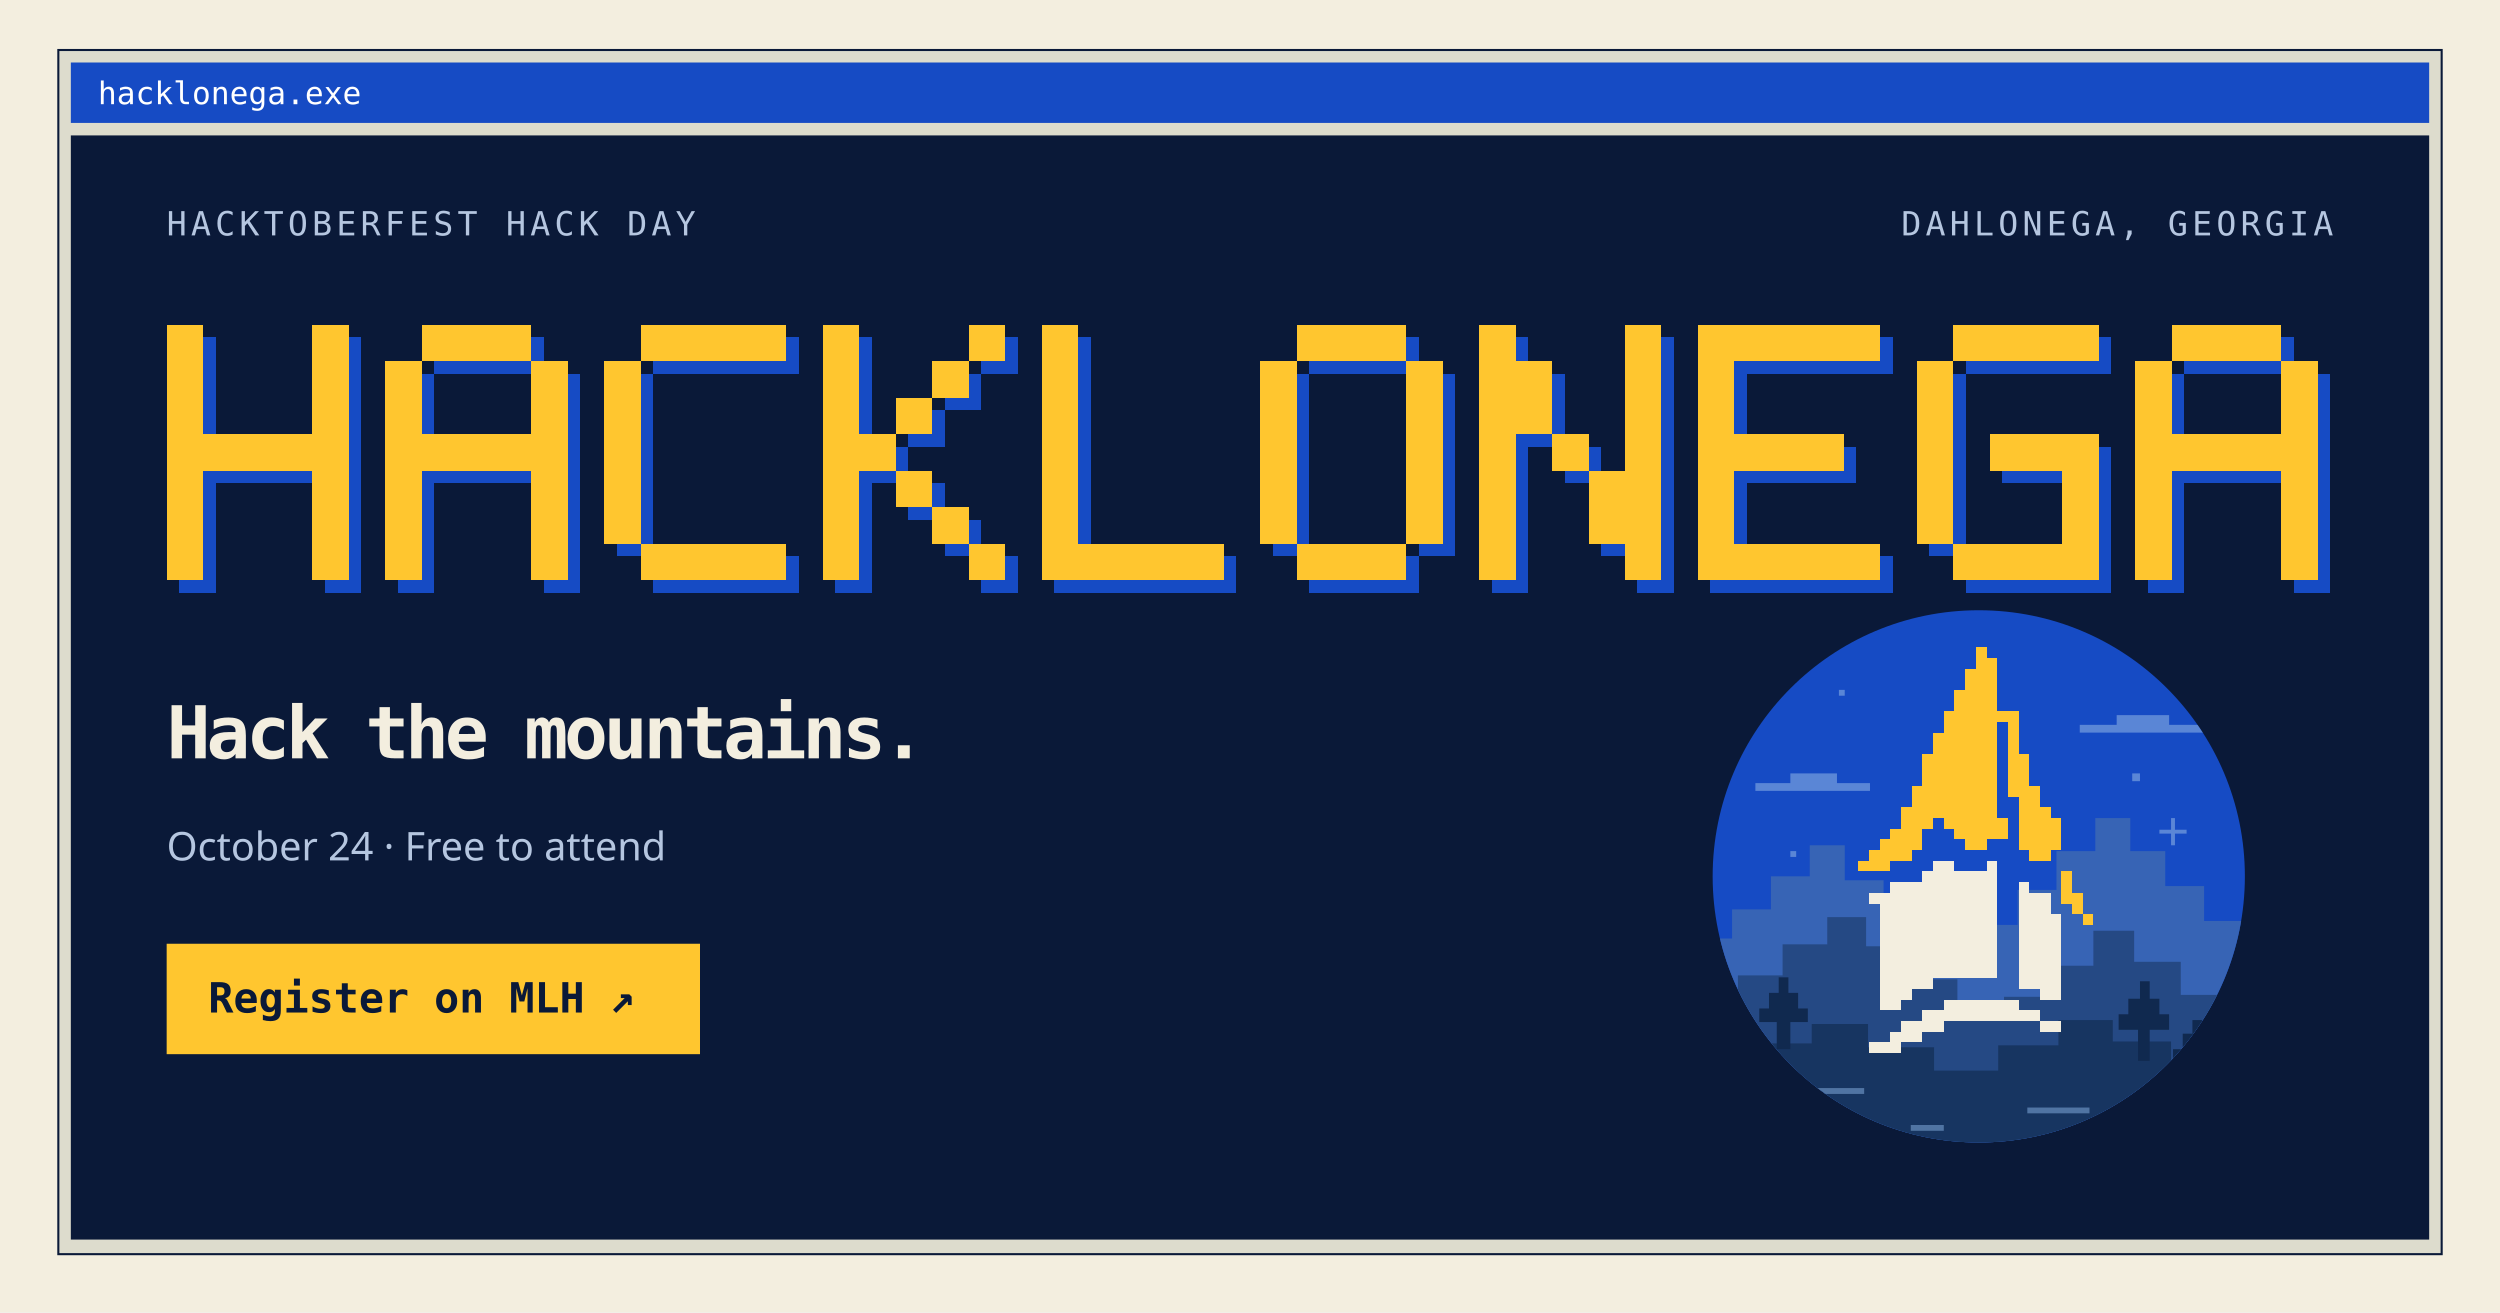
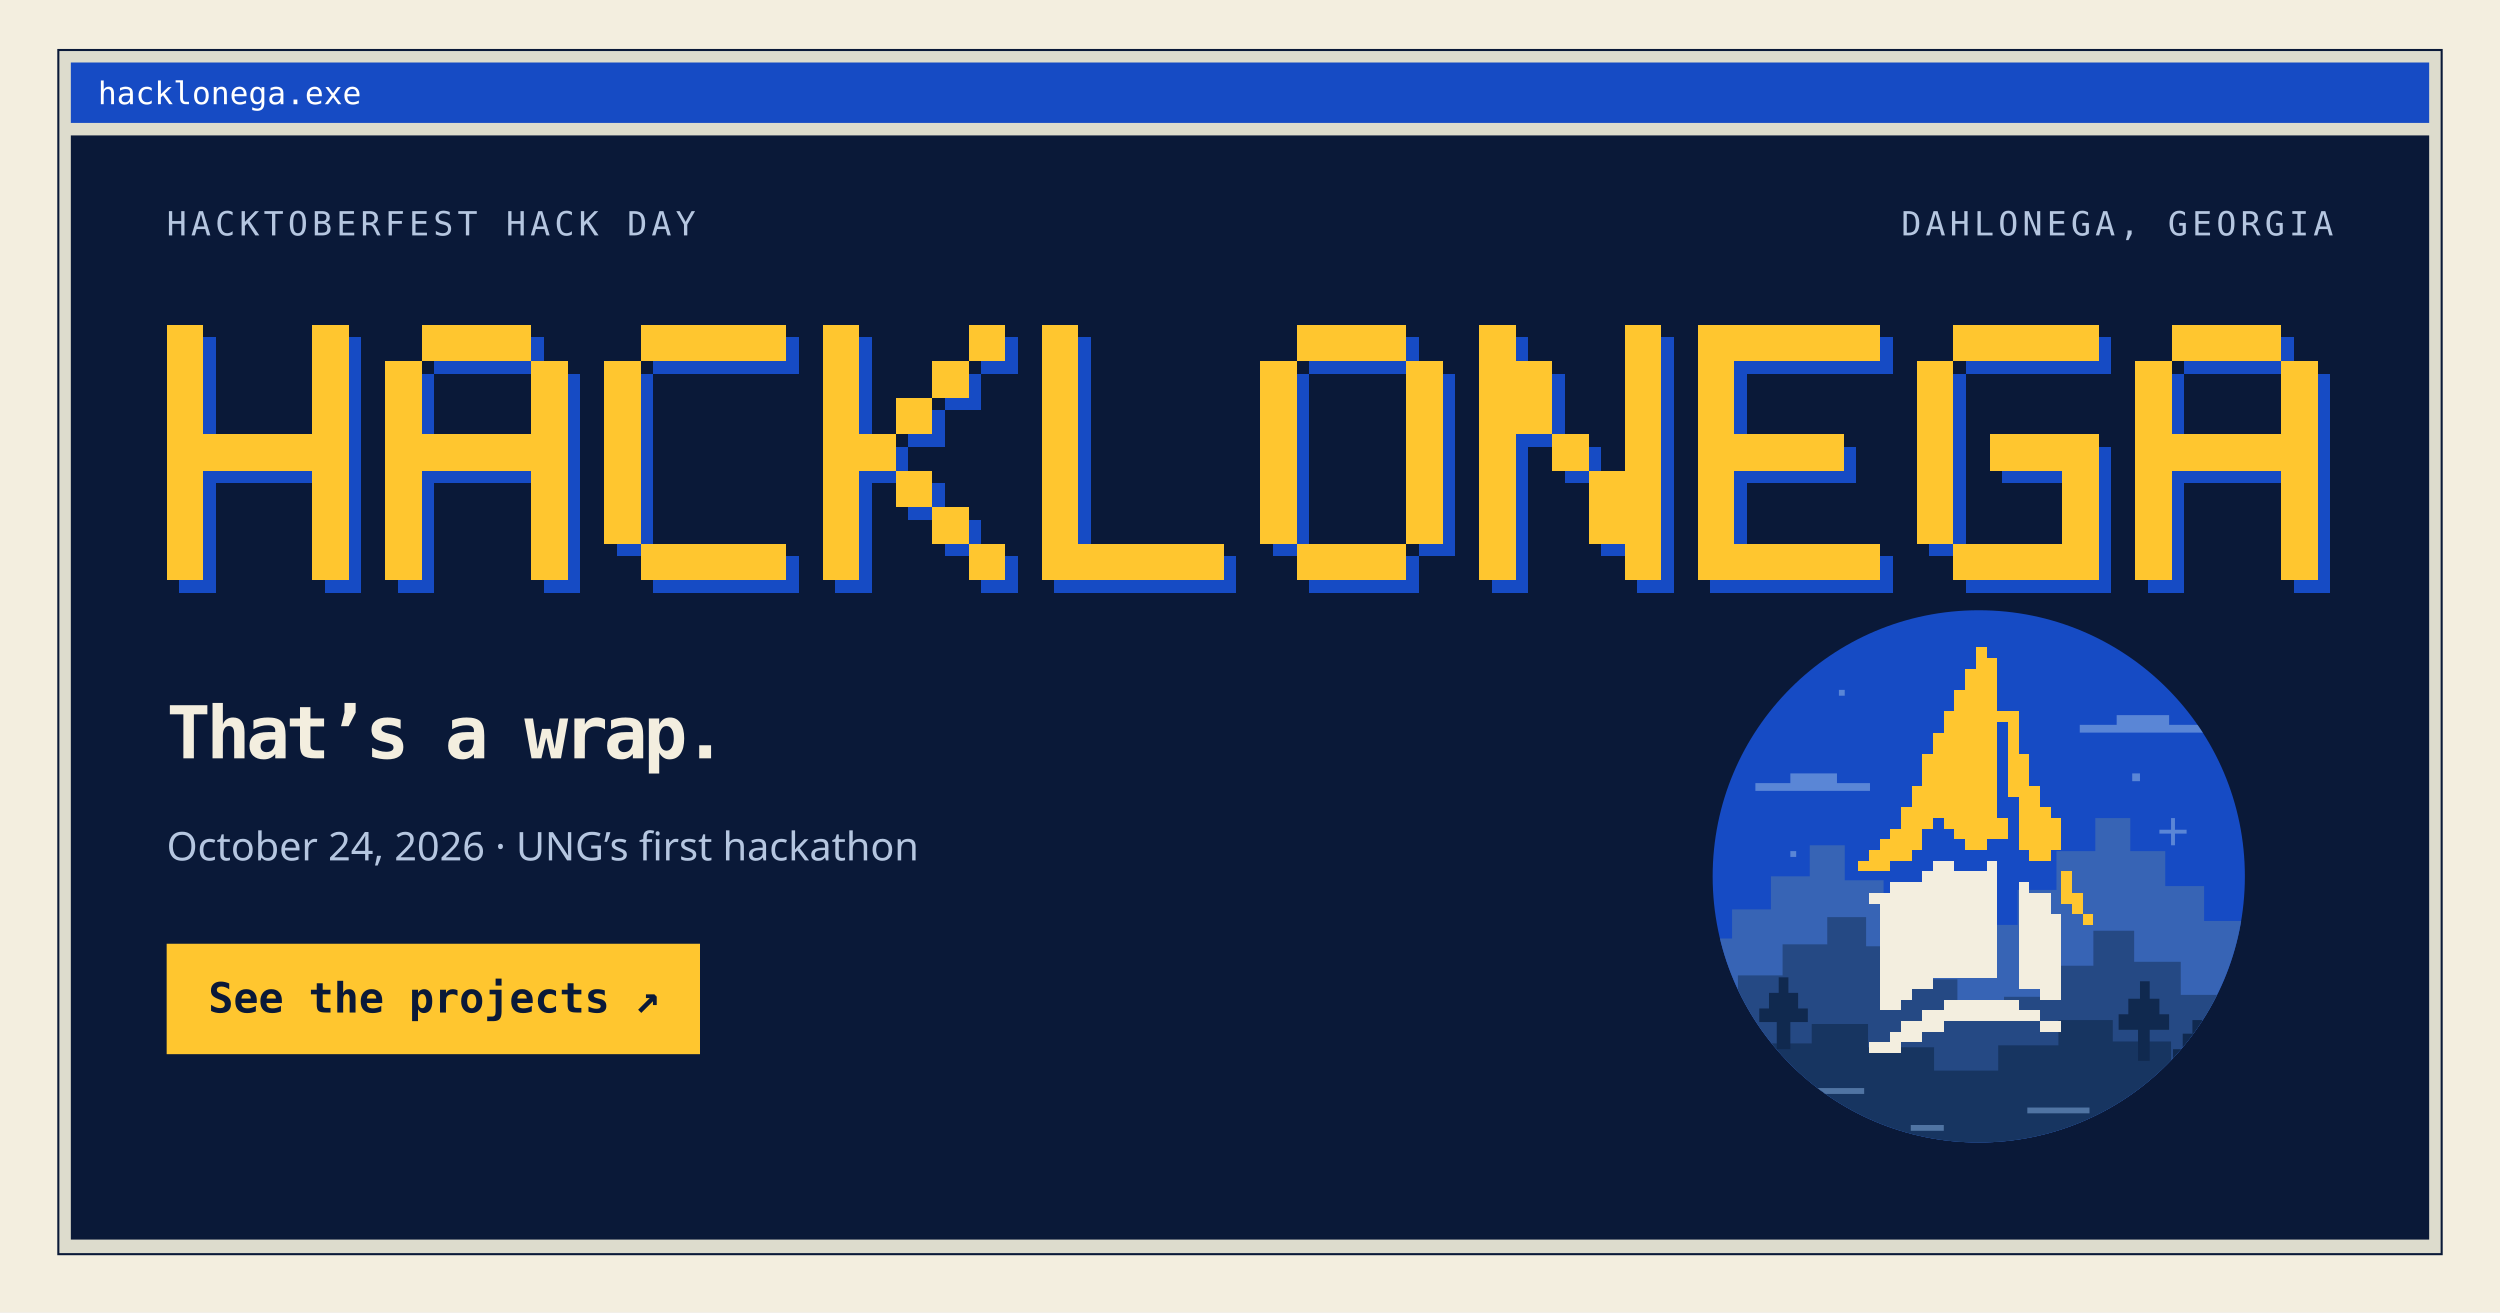
<svg xmlns="http://www.w3.org/2000/svg" viewBox="0 0 1200 630" role="img" aria-labelledby="title desc">
  <rect width="1200" height="630" fill="#f3eedf" />
  <rect x="28" y="24" width="1144" height="578" fill="#dddccd" stroke="#0a1938" />
  <rect x="34" y="30" width="1132" height="29" fill="#164bc4" />
  <text x="47" y="50" fill="#fff" font-family="monospace" font-size="15">hacklonega.exe</text>
  <rect x="34" y="65" width="1132" height="530" fill="#0a1938" />
  <g fill="#b5c6e0" font-family="monospace" font-size="16" letter-spacing="2">
    <text x="80" y="113">HACKTOBERFEST HACK DAY</text>
    <text x="1120" y="113" text-anchor="end">DAHLONEGA, GEORGIA</text>
  </g>
  <g transform="translate(86 162) scale(17.5)" fill="#164bc4" shape-rendering="crispEdges">
    <rect x="0" y="0" width="1" height="1" />
    <rect x="4" y="0" width="1" height="1" />
    <rect x="0" y="1" width="1" height="1" />
    <rect x="4" y="1" width="1" height="1" />
    <rect x="0" y="2" width="1" height="1" />
    <rect x="4" y="2" width="1" height="1" />
    <rect x="0" y="3" width="1" height="1" />
    <rect x="1" y="3" width="1" height="1" />
    <rect x="2" y="3" width="1" height="1" />
    <rect x="3" y="3" width="1" height="1" />
    <rect x="4" y="3" width="1" height="1" />
    <rect x="0" y="4" width="1" height="1" />
    <rect x="4" y="4" width="1" height="1" />
    <rect x="0" y="5" width="1" height="1" />
    <rect x="4" y="5" width="1" height="1" />
    <rect x="0" y="6" width="1" height="1" />
    <rect x="4" y="6" width="1" height="1" />
    <rect x="7" y="0" width="1" height="1" />
    <rect x="8" y="0" width="1" height="1" />
    <rect x="9" y="0" width="1" height="1" />
    <rect x="6" y="1" width="1" height="1" />
    <rect x="10" y="1" width="1" height="1" />
    <rect x="6" y="2" width="1" height="1" />
    <rect x="10" y="2" width="1" height="1" />
    <rect x="6" y="3" width="1" height="1" />
    <rect x="7" y="3" width="1" height="1" />
    <rect x="8" y="3" width="1" height="1" />
    <rect x="9" y="3" width="1" height="1" />
    <rect x="10" y="3" width="1" height="1" />
    <rect x="6" y="4" width="1" height="1" />
    <rect x="10" y="4" width="1" height="1" />
    <rect x="6" y="5" width="1" height="1" />
    <rect x="10" y="5" width="1" height="1" />
    <rect x="6" y="6" width="1" height="1" />
    <rect x="10" y="6" width="1" height="1" />
    <rect x="13" y="0" width="1" height="1" />
    <rect x="14" y="0" width="1" height="1" />
    <rect x="15" y="0" width="1" height="1" />
    <rect x="16" y="0" width="1" height="1" />
    <rect x="12" y="1" width="1" height="1" />
    <rect x="12" y="2" width="1" height="1" />
    <rect x="12" y="3" width="1" height="1" />
    <rect x="12" y="4" width="1" height="1" />
    <rect x="12" y="5" width="1" height="1" />
    <rect x="13" y="6" width="1" height="1" />
    <rect x="14" y="6" width="1" height="1" />
    <rect x="15" y="6" width="1" height="1" />
    <rect x="16" y="6" width="1" height="1" />
    <rect x="18" y="0" width="1" height="1" />
    <rect x="22" y="0" width="1" height="1" />
    <rect x="18" y="1" width="1" height="1" />
    <rect x="21" y="1" width="1" height="1" />
    <rect x="18" y="2" width="1" height="1" />
    <rect x="20" y="2" width="1" height="1" />
    <rect x="18" y="3" width="1" height="1" />
    <rect x="19" y="3" width="1" height="1" />
    <rect x="18" y="4" width="1" height="1" />
    <rect x="20" y="4" width="1" height="1" />
    <rect x="18" y="5" width="1" height="1" />
    <rect x="21" y="5" width="1" height="1" />
    <rect x="18" y="6" width="1" height="1" />
    <rect x="22" y="6" width="1" height="1" />
    <rect x="24" y="0" width="1" height="1" />
    <rect x="24" y="1" width="1" height="1" />
    <rect x="24" y="2" width="1" height="1" />
    <rect x="24" y="3" width="1" height="1" />
    <rect x="24" y="4" width="1" height="1" />
    <rect x="24" y="5" width="1" height="1" />
    <rect x="24" y="6" width="1" height="1" />
    <rect x="25" y="6" width="1" height="1" />
    <rect x="26" y="6" width="1" height="1" />
    <rect x="27" y="6" width="1" height="1" />
    <rect x="28" y="6" width="1" height="1" />
    <rect x="31" y="0" width="1" height="1" />
    <rect x="32" y="0" width="1" height="1" />
    <rect x="33" y="0" width="1" height="1" />
    <rect x="30" y="1" width="1" height="1" />
    <rect x="34" y="1" width="1" height="1" />
    <rect x="30" y="2" width="1" height="1" />
    <rect x="34" y="2" width="1" height="1" />
    <rect x="30" y="3" width="1" height="1" />
    <rect x="34" y="3" width="1" height="1" />
    <rect x="30" y="4" width="1" height="1" />
    <rect x="34" y="4" width="1" height="1" />
    <rect x="30" y="5" width="1" height="1" />
    <rect x="34" y="5" width="1" height="1" />
    <rect x="31" y="6" width="1" height="1" />
    <rect x="32" y="6" width="1" height="1" />
    <rect x="33" y="6" width="1" height="1" />
    <rect x="36" y="0" width="1" height="1" />
    <rect x="40" y="0" width="1" height="1" />
    <rect x="36" y="1" width="1" height="1" />
    <rect x="37" y="1" width="1" height="1" />
    <rect x="40" y="1" width="1" height="1" />
    <rect x="36" y="2" width="1" height="1" />
    <rect x="37" y="2" width="1" height="1" />
    <rect x="40" y="2" width="1" height="1" />
    <rect x="36" y="3" width="1" height="1" />
    <rect x="38" y="3" width="1" height="1" />
    <rect x="40" y="3" width="1" height="1" />
    <rect x="36" y="4" width="1" height="1" />
    <rect x="39" y="4" width="1" height="1" />
    <rect x="40" y="4" width="1" height="1" />
    <rect x="36" y="5" width="1" height="1" />
    <rect x="39" y="5" width="1" height="1" />
    <rect x="40" y="5" width="1" height="1" />
    <rect x="36" y="6" width="1" height="1" />
    <rect x="40" y="6" width="1" height="1" />
    <rect x="42" y="0" width="1" height="1" />
    <rect x="43" y="0" width="1" height="1" />
    <rect x="44" y="0" width="1" height="1" />
    <rect x="45" y="0" width="1" height="1" />
    <rect x="46" y="0" width="1" height="1" />
    <rect x="42" y="1" width="1" height="1" />
    <rect x="42" y="2" width="1" height="1" />
    <rect x="42" y="3" width="1" height="1" />
    <rect x="43" y="3" width="1" height="1" />
    <rect x="44" y="3" width="1" height="1" />
    <rect x="45" y="3" width="1" height="1" />
    <rect x="42" y="4" width="1" height="1" />
    <rect x="42" y="5" width="1" height="1" />
    <rect x="42" y="6" width="1" height="1" />
    <rect x="43" y="6" width="1" height="1" />
    <rect x="44" y="6" width="1" height="1" />
    <rect x="45" y="6" width="1" height="1" />
    <rect x="46" y="6" width="1" height="1" />
    <rect x="49" y="0" width="1" height="1" />
    <rect x="50" y="0" width="1" height="1" />
    <rect x="51" y="0" width="1" height="1" />
    <rect x="52" y="0" width="1" height="1" />
    <rect x="48" y="1" width="1" height="1" />
    <rect x="48" y="2" width="1" height="1" />
    <rect x="48" y="3" width="1" height="1" />
    <rect x="50" y="3" width="1" height="1" />
    <rect x="51" y="3" width="1" height="1" />
    <rect x="52" y="3" width="1" height="1" />
    <rect x="48" y="4" width="1" height="1" />
    <rect x="52" y="4" width="1" height="1" />
    <rect x="48" y="5" width="1" height="1" />
    <rect x="52" y="5" width="1" height="1" />
    <rect x="49" y="6" width="1" height="1" />
    <rect x="50" y="6" width="1" height="1" />
    <rect x="51" y="6" width="1" height="1" />
    <rect x="52" y="6" width="1" height="1" />
    <rect x="55" y="0" width="1" height="1" />
    <rect x="56" y="0" width="1" height="1" />
    <rect x="57" y="0" width="1" height="1" />
    <rect x="54" y="1" width="1" height="1" />
    <rect x="58" y="1" width="1" height="1" />
    <rect x="54" y="2" width="1" height="1" />
    <rect x="58" y="2" width="1" height="1" />
    <rect x="54" y="3" width="1" height="1" />
    <rect x="55" y="3" width="1" height="1" />
    <rect x="56" y="3" width="1" height="1" />
    <rect x="57" y="3" width="1" height="1" />
    <rect x="58" y="3" width="1" height="1" />
    <rect x="54" y="4" width="1" height="1" />
    <rect x="58" y="4" width="1" height="1" />
    <rect x="54" y="5" width="1" height="1" />
    <rect x="58" y="5" width="1" height="1" />
    <rect x="54" y="6" width="1" height="1" />
    <rect x="58" y="6" width="1" height="1" />
  </g>
  <g transform="translate(80 156) scale(17.5)" fill="#ffc62f" shape-rendering="crispEdges">
    <rect x="0" y="0" width="1" height="1" />
    <rect x="4" y="0" width="1" height="1" />
    <rect x="0" y="1" width="1" height="1" />
    <rect x="4" y="1" width="1" height="1" />
    <rect x="0" y="2" width="1" height="1" />
    <rect x="4" y="2" width="1" height="1" />
    <rect x="0" y="3" width="1" height="1" />
    <rect x="1" y="3" width="1" height="1" />
    <rect x="2" y="3" width="1" height="1" />
    <rect x="3" y="3" width="1" height="1" />
    <rect x="4" y="3" width="1" height="1" />
    <rect x="0" y="4" width="1" height="1" />
    <rect x="4" y="4" width="1" height="1" />
    <rect x="0" y="5" width="1" height="1" />
    <rect x="4" y="5" width="1" height="1" />
    <rect x="0" y="6" width="1" height="1" />
    <rect x="4" y="6" width="1" height="1" />
    <rect x="7" y="0" width="1" height="1" />
    <rect x="8" y="0" width="1" height="1" />
    <rect x="9" y="0" width="1" height="1" />
    <rect x="6" y="1" width="1" height="1" />
    <rect x="10" y="1" width="1" height="1" />
    <rect x="6" y="2" width="1" height="1" />
    <rect x="10" y="2" width="1" height="1" />
    <rect x="6" y="3" width="1" height="1" />
    <rect x="7" y="3" width="1" height="1" />
    <rect x="8" y="3" width="1" height="1" />
    <rect x="9" y="3" width="1" height="1" />
    <rect x="10" y="3" width="1" height="1" />
    <rect x="6" y="4" width="1" height="1" />
    <rect x="10" y="4" width="1" height="1" />
    <rect x="6" y="5" width="1" height="1" />
    <rect x="10" y="5" width="1" height="1" />
    <rect x="6" y="6" width="1" height="1" />
    <rect x="10" y="6" width="1" height="1" />
    <rect x="13" y="0" width="1" height="1" />
    <rect x="14" y="0" width="1" height="1" />
    <rect x="15" y="0" width="1" height="1" />
    <rect x="16" y="0" width="1" height="1" />
    <rect x="12" y="1" width="1" height="1" />
    <rect x="12" y="2" width="1" height="1" />
    <rect x="12" y="3" width="1" height="1" />
    <rect x="12" y="4" width="1" height="1" />
    <rect x="12" y="5" width="1" height="1" />
    <rect x="13" y="6" width="1" height="1" />
    <rect x="14" y="6" width="1" height="1" />
    <rect x="15" y="6" width="1" height="1" />
    <rect x="16" y="6" width="1" height="1" />
    <rect x="18" y="0" width="1" height="1" />
    <rect x="22" y="0" width="1" height="1" />
    <rect x="18" y="1" width="1" height="1" />
    <rect x="21" y="1" width="1" height="1" />
    <rect x="18" y="2" width="1" height="1" />
    <rect x="20" y="2" width="1" height="1" />
    <rect x="18" y="3" width="1" height="1" />
    <rect x="19" y="3" width="1" height="1" />
    <rect x="18" y="4" width="1" height="1" />
    <rect x="20" y="4" width="1" height="1" />
    <rect x="18" y="5" width="1" height="1" />
    <rect x="21" y="5" width="1" height="1" />
    <rect x="18" y="6" width="1" height="1" />
    <rect x="22" y="6" width="1" height="1" />
    <rect x="24" y="0" width="1" height="1" />
    <rect x="24" y="1" width="1" height="1" />
    <rect x="24" y="2" width="1" height="1" />
    <rect x="24" y="3" width="1" height="1" />
    <rect x="24" y="4" width="1" height="1" />
    <rect x="24" y="5" width="1" height="1" />
    <rect x="24" y="6" width="1" height="1" />
    <rect x="25" y="6" width="1" height="1" />
    <rect x="26" y="6" width="1" height="1" />
    <rect x="27" y="6" width="1" height="1" />
    <rect x="28" y="6" width="1" height="1" />
    <rect x="31" y="0" width="1" height="1" />
    <rect x="32" y="0" width="1" height="1" />
    <rect x="33" y="0" width="1" height="1" />
    <rect x="30" y="1" width="1" height="1" />
    <rect x="34" y="1" width="1" height="1" />
    <rect x="30" y="2" width="1" height="1" />
    <rect x="34" y="2" width="1" height="1" />
    <rect x="30" y="3" width="1" height="1" />
    <rect x="34" y="3" width="1" height="1" />
    <rect x="30" y="4" width="1" height="1" />
    <rect x="34" y="4" width="1" height="1" />
    <rect x="30" y="5" width="1" height="1" />
    <rect x="34" y="5" width="1" height="1" />
    <rect x="31" y="6" width="1" height="1" />
    <rect x="32" y="6" width="1" height="1" />
    <rect x="33" y="6" width="1" height="1" />
    <rect x="36" y="0" width="1" height="1" />
    <rect x="40" y="0" width="1" height="1" />
    <rect x="36" y="1" width="1" height="1" />
    <rect x="37" y="1" width="1" height="1" />
    <rect x="40" y="1" width="1" height="1" />
    <rect x="36" y="2" width="1" height="1" />
    <rect x="37" y="2" width="1" height="1" />
    <rect x="40" y="2" width="1" height="1" />
    <rect x="36" y="3" width="1" height="1" />
    <rect x="38" y="3" width="1" height="1" />
    <rect x="40" y="3" width="1" height="1" />
    <rect x="36" y="4" width="1" height="1" />
    <rect x="39" y="4" width="1" height="1" />
    <rect x="40" y="4" width="1" height="1" />
    <rect x="36" y="5" width="1" height="1" />
    <rect x="39" y="5" width="1" height="1" />
    <rect x="40" y="5" width="1" height="1" />
    <rect x="36" y="6" width="1" height="1" />
    <rect x="40" y="6" width="1" height="1" />
    <rect x="42" y="0" width="1" height="1" />
    <rect x="43" y="0" width="1" height="1" />
    <rect x="44" y="0" width="1" height="1" />
    <rect x="45" y="0" width="1" height="1" />
    <rect x="46" y="0" width="1" height="1" />
    <rect x="42" y="1" width="1" height="1" />
    <rect x="42" y="2" width="1" height="1" />
    <rect x="42" y="3" width="1" height="1" />
    <rect x="43" y="3" width="1" height="1" />
    <rect x="44" y="3" width="1" height="1" />
    <rect x="45" y="3" width="1" height="1" />
    <rect x="42" y="4" width="1" height="1" />
    <rect x="42" y="5" width="1" height="1" />
    <rect x="42" y="6" width="1" height="1" />
    <rect x="43" y="6" width="1" height="1" />
    <rect x="44" y="6" width="1" height="1" />
    <rect x="45" y="6" width="1" height="1" />
    <rect x="46" y="6" width="1" height="1" />
    <rect x="49" y="0" width="1" height="1" />
    <rect x="50" y="0" width="1" height="1" />
    <rect x="51" y="0" width="1" height="1" />
    <rect x="52" y="0" width="1" height="1" />
    <rect x="48" y="1" width="1" height="1" />
    <rect x="48" y="2" width="1" height="1" />
    <rect x="48" y="3" width="1" height="1" />
    <rect x="50" y="3" width="1" height="1" />
    <rect x="51" y="3" width="1" height="1" />
    <rect x="52" y="3" width="1" height="1" />
    <rect x="48" y="4" width="1" height="1" />
    <rect x="52" y="4" width="1" height="1" />
    <rect x="48" y="5" width="1" height="1" />
    <rect x="52" y="5" width="1" height="1" />
    <rect x="49" y="6" width="1" height="1" />
    <rect x="50" y="6" width="1" height="1" />
    <rect x="51" y="6" width="1" height="1" />
    <rect x="52" y="6" width="1" height="1" />
    <rect x="55" y="0" width="1" height="1" />
    <rect x="56" y="0" width="1" height="1" />
    <rect x="57" y="0" width="1" height="1" />
    <rect x="54" y="1" width="1" height="1" />
    <rect x="58" y="1" width="1" height="1" />
    <rect x="54" y="2" width="1" height="1" />
    <rect x="58" y="2" width="1" height="1" />
    <rect x="54" y="3" width="1" height="1" />
    <rect x="55" y="3" width="1" height="1" />
    <rect x="56" y="3" width="1" height="1" />
    <rect x="57" y="3" width="1" height="1" />
    <rect x="58" y="3" width="1" height="1" />
    <rect x="54" y="4" width="1" height="1" />
    <rect x="58" y="4" width="1" height="1" />
    <rect x="54" y="5" width="1" height="1" />
    <rect x="58" y="5" width="1" height="1" />
    <rect x="54" y="6" width="1" height="1" />
    <rect x="58" y="6" width="1" height="1" />
  </g>
  <g fill="#f3eedf" font-family="monospace" font-weight="bold" font-size="35" letter-spacing="-2">
-     <text x="80" y="364">Hack the mountains.</text>
+     <text x="80" y="364">That’s a wrap.</text>
  </g>
-   <text x="80" y="413" fill="#b5c6e0" font-family="sans-serif" font-size="19">October 24 · Free to attend</text>
+   <text x="80" y="413" fill="#b5c6e0" font-family="sans-serif" font-size="19">October 24, 2026 · UNG’s first hackathon</text>
  <rect x="80" y="453" width="256" height="53" fill="#ffc62f" />
-   <text x="100" y="486" fill="#0a1938" font-family="monospace" font-size="20" font-weight="bold">Register on MLH ↗</text>
+   <text x="100" y="486" fill="#0a1938" font-family="monospace" font-size="20" font-weight="bold">See the projects ↗</text>
  <svg x="637" y="278" width="510" height="317" viewBox="0 0 520 340">
    <defs>
      <clipPath id="dahlonega-circle">
        <circle cx="322" cy="153" r="137" />
      </clipPath>
    </defs>
    <g clip-path="url(#dahlonega-circle)">
      <circle cx="322" cy="153" r="137" fill="#164bc4" />
      <g fill="#92b6e6" opacity=".55">
        <path d="M207 105h18v-5h24v5h17v4h-59zm167-30h19v-5h27v5h22v4h-68z" />
        <path d="M250 57h3v3h-3zm151 43h4v4h-4zm-176 40h3v3h-3z" />
        <path d="M415 129h14v2h-14zm6-6h2v14h-2z" />
      </g>
      <path d="M175 210v-25h20v-15h20v-17h20v-16h18v18h20v18h20v17h25v-12h24v-18h20v-20h20v-17h18v17h18v18h20v18h25v20h22v115H175Z" fill="#3764b5" />
      <path d="M175 238v-20h23v-14h23v-16h23v-14h20v15h23v17h24v19h24v-10h22v-16h24v-18h21v16h24v17h23v18h29v69H175Z" fill="#254984" />
      <path d="M175 270v-19h30v-12h31v-10h29v12h34v12h33v-13h31v-13h28v11h30v13h29v10h23v40H175Z" fill="#173561" />
      <g fill="#10294f">
        <path d="M219 205h5v8h5v8h5v7h-9v14h-7v-14h-9v-7h5v-8h5zm-21 21h5v7h5v7h4v7h-8v13h-7v-13h-8v-7h4v-7h5z" />
        <path d="M405 207h5v9h5v8h5v8h-10v16h-6v-16h-10v-8h5v-8h6zm27 20h5v7h5v8h5v7h-10v16h-6v-16h-9v-7h5v-8h5z" />
      </g>
      <path d="M238 262h25v3h-25zm109 10h32v3h-32zm-60 9h17v3h-17z" fill="#5074a3" />
      <g transform="translate(216 35) scale(5.5)" shape-rendering="crispEdges">
        <rect x="19" y="0" width="1" height="1" fill="#ffc62f" />
        <rect x="19" y="1" width="1" height="1" fill="#ffc62f" />
        <rect x="20" y="1" width="1" height="1" fill="#ffc62f" />
        <rect x="18" y="2" width="1" height="1" fill="#ffc62f" />
        <rect x="19" y="2" width="1" height="1" fill="#ffc62f" />
        <rect x="20" y="2" width="1" height="1" fill="#ffc62f" />
        <rect x="18" y="3" width="1" height="1" fill="#ffc62f" />
        <rect x="19" y="3" width="1" height="1" fill="#ffc62f" />
        <rect x="20" y="3" width="1" height="1" fill="#ffc62f" />
        <rect x="17" y="4" width="1" height="1" fill="#ffc62f" />
        <rect x="18" y="4" width="1" height="1" fill="#ffc62f" />
        <rect x="19" y="4" width="1" height="1" fill="#ffc62f" />
        <rect x="20" y="4" width="1" height="1" fill="#ffc62f" />
        <rect x="17" y="5" width="1" height="1" fill="#ffc62f" />
        <rect x="18" y="5" width="1" height="1" fill="#ffc62f" />
        <rect x="19" y="5" width="1" height="1" fill="#ffc62f" />
        <rect x="20" y="5" width="1" height="1" fill="#ffc62f" />
        <rect x="16" y="6" width="1" height="1" fill="#ffc62f" />
        <rect x="17" y="6" width="1" height="1" fill="#ffc62f" />
        <rect x="18" y="6" width="1" height="1" fill="#ffc62f" />
        <rect x="19" y="6" width="1" height="1" fill="#ffc62f" />
        <rect x="20" y="6" width="1" height="1" fill="#ffc62f" />
        <rect x="21" y="6" width="1" height="1" fill="#ffc62f" />
        <rect x="22" y="6" width="1" height="1" fill="#ffc62f" />
        <rect x="16" y="7" width="1" height="1" fill="#ffc62f" />
        <rect x="17" y="7" width="1" height="1" fill="#ffc62f" />
        <rect x="18" y="7" width="1" height="1" fill="#ffc62f" />
        <rect x="19" y="7" width="1" height="1" fill="#ffc62f" />
        <rect x="20" y="7" width="1" height="1" fill="#ffc62f" />
        <rect x="22" y="7" width="1" height="1" fill="#ffc62f" />
        <rect x="15" y="8" width="1" height="1" fill="#ffc62f" />
        <rect x="16" y="8" width="1" height="1" fill="#ffc62f" />
        <rect x="17" y="8" width="1" height="1" fill="#ffc62f" />
        <rect x="18" y="8" width="1" height="1" fill="#ffc62f" />
        <rect x="19" y="8" width="1" height="1" fill="#ffc62f" />
        <rect x="20" y="8" width="1" height="1" fill="#ffc62f" />
        <rect x="22" y="8" width="1" height="1" fill="#ffc62f" />
        <rect x="15" y="9" width="1" height="1" fill="#ffc62f" />
        <rect x="16" y="9" width="1" height="1" fill="#ffc62f" />
        <rect x="17" y="9" width="1" height="1" fill="#ffc62f" />
        <rect x="18" y="9" width="1" height="1" fill="#ffc62f" />
        <rect x="19" y="9" width="1" height="1" fill="#ffc62f" />
        <rect x="20" y="9" width="1" height="1" fill="#ffc62f" />
        <rect x="22" y="9" width="1" height="1" fill="#ffc62f" />
        <rect x="14" y="10" width="1" height="1" fill="#ffc62f" />
        <rect x="15" y="10" width="1" height="1" fill="#ffc62f" />
        <rect x="16" y="10" width="1" height="1" fill="#ffc62f" />
        <rect x="17" y="10" width="1" height="1" fill="#ffc62f" />
        <rect x="18" y="10" width="1" height="1" fill="#ffc62f" />
        <rect x="19" y="10" width="1" height="1" fill="#ffc62f" />
        <rect x="20" y="10" width="1" height="1" fill="#ffc62f" />
        <rect x="22" y="10" width="1" height="1" fill="#ffc62f" />
        <rect x="23" y="10" width="1" height="1" fill="#ffc62f" />
        <rect x="14" y="11" width="1" height="1" fill="#ffc62f" />
        <rect x="15" y="11" width="1" height="1" fill="#ffc62f" />
        <rect x="16" y="11" width="1" height="1" fill="#ffc62f" />
        <rect x="17" y="11" width="1" height="1" fill="#ffc62f" />
        <rect x="18" y="11" width="1" height="1" fill="#ffc62f" />
        <rect x="19" y="11" width="1" height="1" fill="#ffc62f" />
        <rect x="20" y="11" width="1" height="1" fill="#ffc62f" />
        <rect x="22" y="11" width="1" height="1" fill="#ffc62f" />
        <rect x="23" y="11" width="1" height="1" fill="#ffc62f" />
        <rect x="14" y="12" width="1" height="1" fill="#ffc62f" />
        <rect x="15" y="12" width="1" height="1" fill="#ffc62f" />
        <rect x="16" y="12" width="1" height="1" fill="#ffc62f" />
        <rect x="17" y="12" width="1" height="1" fill="#ffc62f" />
        <rect x="18" y="12" width="1" height="1" fill="#ffc62f" />
        <rect x="19" y="12" width="1" height="1" fill="#ffc62f" />
        <rect x="20" y="12" width="1" height="1" fill="#ffc62f" />
        <rect x="22" y="12" width="1" height="1" fill="#ffc62f" />
        <rect x="23" y="12" width="1" height="1" fill="#ffc62f" />
        <rect x="13" y="13" width="1" height="1" fill="#ffc62f" />
        <rect x="14" y="13" width="1" height="1" fill="#ffc62f" />
        <rect x="15" y="13" width="1" height="1" fill="#ffc62f" />
        <rect x="16" y="13" width="1" height="1" fill="#ffc62f" />
        <rect x="17" y="13" width="1" height="1" fill="#ffc62f" />
        <rect x="18" y="13" width="1" height="1" fill="#ffc62f" />
        <rect x="19" y="13" width="1" height="1" fill="#ffc62f" />
        <rect x="20" y="13" width="1" height="1" fill="#ffc62f" />
        <rect x="22" y="13" width="1" height="1" fill="#ffc62f" />
        <rect x="23" y="13" width="1" height="1" fill="#ffc62f" />
        <rect x="24" y="13" width="1" height="1" fill="#ffc62f" />
        <rect x="13" y="14" width="1" height="1" fill="#ffc62f" />
        <rect x="14" y="14" width="1" height="1" fill="#ffc62f" />
        <rect x="15" y="14" width="1" height="1" fill="#ffc62f" />
        <rect x="16" y="14" width="1" height="1" fill="#ffc62f" />
        <rect x="17" y="14" width="1" height="1" fill="#ffc62f" />
        <rect x="18" y="14" width="1" height="1" fill="#ffc62f" />
        <rect x="19" y="14" width="1" height="1" fill="#ffc62f" />
        <rect x="20" y="14" width="1" height="1" fill="#ffc62f" />
        <rect x="23" y="14" width="1" height="1" fill="#ffc62f" />
        <rect x="24" y="14" width="1" height="1" fill="#ffc62f" />
        <rect x="12" y="15" width="1" height="1" fill="#ffc62f" />
        <rect x="13" y="15" width="1" height="1" fill="#ffc62f" />
        <rect x="14" y="15" width="1" height="1" fill="#ffc62f" />
        <rect x="15" y="15" width="1" height="1" fill="#ffc62f" />
        <rect x="16" y="15" width="1" height="1" fill="#ffc62f" />
        <rect x="17" y="15" width="1" height="1" fill="#ffc62f" />
        <rect x="18" y="15" width="1" height="1" fill="#ffc62f" />
        <rect x="19" y="15" width="1" height="1" fill="#ffc62f" />
        <rect x="20" y="15" width="1" height="1" fill="#ffc62f" />
        <rect x="23" y="15" width="1" height="1" fill="#ffc62f" />
        <rect x="24" y="15" width="1" height="1" fill="#ffc62f" />
        <rect x="25" y="15" width="1" height="1" fill="#ffc62f" />
        <rect x="12" y="16" width="1" height="1" fill="#ffc62f" />
        <rect x="13" y="16" width="1" height="1" fill="#ffc62f" />
        <rect x="14" y="16" width="1" height="1" fill="#ffc62f" />
        <rect x="16" y="16" width="1" height="1" fill="#ffc62f" />
        <rect x="17" y="16" width="1" height="1" fill="#ffc62f" />
        <rect x="18" y="16" width="1" height="1" fill="#ffc62f" />
        <rect x="19" y="16" width="1" height="1" fill="#ffc62f" />
        <rect x="20" y="16" width="1" height="1" fill="#ffc62f" />
        <rect x="21" y="16" width="1" height="1" fill="#ffc62f" />
        <rect x="23" y="16" width="1" height="1" fill="#ffc62f" />
        <rect x="24" y="16" width="1" height="1" fill="#ffc62f" />
        <rect x="25" y="16" width="1" height="1" fill="#ffc62f" />
        <rect x="26" y="16" width="1" height="1" fill="#ffc62f" />
        <rect x="11" y="17" width="1" height="1" fill="#ffc62f" />
        <rect x="12" y="17" width="1" height="1" fill="#ffc62f" />
        <rect x="13" y="17" width="1" height="1" fill="#ffc62f" />
        <rect x="17" y="17" width="1" height="1" fill="#ffc62f" />
        <rect x="18" y="17" width="1" height="1" fill="#ffc62f" />
        <rect x="19" y="17" width="1" height="1" fill="#ffc62f" />
        <rect x="20" y="17" width="1" height="1" fill="#ffc62f" />
        <rect x="21" y="17" width="1" height="1" fill="#ffc62f" />
        <rect x="23" y="17" width="1" height="1" fill="#ffc62f" />
        <rect x="24" y="17" width="1" height="1" fill="#ffc62f" />
        <rect x="25" y="17" width="1" height="1" fill="#ffc62f" />
        <rect x="26" y="17" width="1" height="1" fill="#ffc62f" />
        <rect x="10" y="18" width="1" height="1" fill="#ffc62f" />
        <rect x="11" y="18" width="1" height="1" fill="#ffc62f" />
        <rect x="12" y="18" width="1" height="1" fill="#ffc62f" />
        <rect x="13" y="18" width="1" height="1" fill="#ffc62f" />
        <rect x="18" y="18" width="1" height="1" fill="#ffc62f" />
        <rect x="19" y="18" width="1" height="1" fill="#ffc62f" />
        <rect x="23" y="18" width="1" height="1" fill="#ffc62f" />
        <rect x="24" y="18" width="1" height="1" fill="#ffc62f" />
        <rect x="25" y="18" width="1" height="1" fill="#ffc62f" />
        <rect x="26" y="18" width="1" height="1" fill="#ffc62f" />
        <rect x="9" y="19" width="1" height="1" fill="#ffc62f" />
        <rect x="10" y="19" width="1" height="1" fill="#ffc62f" />
        <rect x="11" y="19" width="1" height="1" fill="#ffc62f" />
        <rect x="12" y="19" width="1" height="1" fill="#ffc62f" />
        <rect x="24" y="19" width="1" height="1" fill="#ffc62f" />
        <rect x="25" y="19" width="1" height="1" fill="#ffc62f" />
        <rect x="8" y="20" width="1" height="1" fill="#ffc62f" />
        <rect x="9" y="20" width="1" height="1" fill="#ffc62f" />
        <rect x="10" y="20" width="1" height="1" fill="#ffc62f" />
        <rect x="15" y="20" width="1" height="1" fill="#f3eedf" />
        <rect x="16" y="20" width="1" height="1" fill="#f3eedf" />
        <rect x="20" y="20" width="1" height="1" fill="#f3eedf" />
        <rect x="14" y="21" width="1" height="1" fill="#f3eedf" />
        <rect x="15" y="21" width="1" height="1" fill="#f3eedf" />
        <rect x="16" y="21" width="1" height="1" fill="#f3eedf" />
        <rect x="17" y="21" width="1" height="1" fill="#f3eedf" />
        <rect x="18" y="21" width="1" height="1" fill="#f3eedf" />
        <rect x="19" y="21" width="1" height="1" fill="#f3eedf" />
        <rect x="20" y="21" width="1" height="1" fill="#f3eedf" />
        <rect x="27" y="21" width="1" height="1" fill="#ffc62f" />
        <rect x="11" y="22" width="1" height="1" fill="#f3eedf" />
        <rect x="12" y="22" width="1" height="1" fill="#f3eedf" />
        <rect x="13" y="22" width="1" height="1" fill="#f3eedf" />
        <rect x="14" y="22" width="1" height="1" fill="#f3eedf" />
        <rect x="15" y="22" width="1" height="1" fill="#f3eedf" />
        <rect x="16" y="22" width="1" height="1" fill="#f3eedf" />
        <rect x="17" y="22" width="1" height="1" fill="#f3eedf" />
        <rect x="18" y="22" width="1" height="1" fill="#f3eedf" />
        <rect x="19" y="22" width="1" height="1" fill="#f3eedf" />
        <rect x="20" y="22" width="1" height="1" fill="#f3eedf" />
        <rect x="23" y="22" width="1" height="1" fill="#f3eedf" />
        <rect x="27" y="22" width="1" height="1" fill="#ffc62f" />
        <rect x="9" y="23" width="1" height="1" fill="#f3eedf" />
        <rect x="10" y="23" width="1" height="1" fill="#f3eedf" />
        <rect x="11" y="23" width="1" height="1" fill="#f3eedf" />
        <rect x="12" y="23" width="1" height="1" fill="#f3eedf" />
        <rect x="13" y="23" width="1" height="1" fill="#f3eedf" />
        <rect x="14" y="23" width="1" height="1" fill="#f3eedf" />
        <rect x="15" y="23" width="1" height="1" fill="#f3eedf" />
        <rect x="16" y="23" width="1" height="1" fill="#f3eedf" />
        <rect x="17" y="23" width="1" height="1" fill="#f3eedf" />
        <rect x="18" y="23" width="1" height="1" fill="#f3eedf" />
        <rect x="19" y="23" width="1" height="1" fill="#f3eedf" />
        <rect x="20" y="23" width="1" height="1" fill="#f3eedf" />
        <rect x="23" y="23" width="1" height="1" fill="#f3eedf" />
        <rect x="24" y="23" width="1" height="1" fill="#f3eedf" />
        <rect x="25" y="23" width="1" height="1" fill="#f3eedf" />
        <rect x="27" y="23" width="1" height="1" fill="#ffc62f" />
        <rect x="28" y="23" width="1" height="1" fill="#ffc62f" />
        <rect x="10" y="24" width="1" height="1" fill="#f3eedf" />
        <rect x="11" y="24" width="1" height="1" fill="#f3eedf" />
        <rect x="12" y="24" width="1" height="1" fill="#f3eedf" />
        <rect x="13" y="24" width="1" height="1" fill="#f3eedf" />
        <rect x="14" y="24" width="1" height="1" fill="#f3eedf" />
        <rect x="15" y="24" width="1" height="1" fill="#f3eedf" />
        <rect x="16" y="24" width="1" height="1" fill="#f3eedf" />
        <rect x="17" y="24" width="1" height="1" fill="#f3eedf" />
        <rect x="18" y="24" width="1" height="1" fill="#f3eedf" />
        <rect x="19" y="24" width="1" height="1" fill="#f3eedf" />
        <rect x="20" y="24" width="1" height="1" fill="#f3eedf" />
        <rect x="23" y="24" width="1" height="1" fill="#f3eedf" />
        <rect x="24" y="24" width="1" height="1" fill="#f3eedf" />
        <rect x="25" y="24" width="1" height="1" fill="#f3eedf" />
        <rect x="28" y="24" width="1" height="1" fill="#ffc62f" />
        <rect x="10" y="25" width="1" height="1" fill="#f3eedf" />
        <rect x="11" y="25" width="1" height="1" fill="#f3eedf" />
        <rect x="12" y="25" width="1" height="1" fill="#f3eedf" />
        <rect x="13" y="25" width="1" height="1" fill="#f3eedf" />
        <rect x="14" y="25" width="1" height="1" fill="#f3eedf" />
        <rect x="15" y="25" width="1" height="1" fill="#f3eedf" />
        <rect x="16" y="25" width="1" height="1" fill="#f3eedf" />
        <rect x="17" y="25" width="1" height="1" fill="#f3eedf" />
        <rect x="18" y="25" width="1" height="1" fill="#f3eedf" />
        <rect x="19" y="25" width="1" height="1" fill="#f3eedf" />
        <rect x="20" y="25" width="1" height="1" fill="#f3eedf" />
        <rect x="23" y="25" width="1" height="1" fill="#f3eedf" />
        <rect x="24" y="25" width="1" height="1" fill="#f3eedf" />
        <rect x="25" y="25" width="1" height="1" fill="#f3eedf" />
        <rect x="26" y="25" width="1" height="1" fill="#f3eedf" />
        <rect x="29" y="25" width="1" height="1" fill="#ffc62f" />
        <rect x="10" y="26" width="1" height="1" fill="#f3eedf" />
        <rect x="11" y="26" width="1" height="1" fill="#f3eedf" />
        <rect x="12" y="26" width="1" height="1" fill="#f3eedf" />
        <rect x="13" y="26" width="1" height="1" fill="#f3eedf" />
        <rect x="14" y="26" width="1" height="1" fill="#f3eedf" />
        <rect x="15" y="26" width="1" height="1" fill="#f3eedf" />
        <rect x="16" y="26" width="1" height="1" fill="#f3eedf" />
        <rect x="17" y="26" width="1" height="1" fill="#f3eedf" />
        <rect x="18" y="26" width="1" height="1" fill="#f3eedf" />
        <rect x="19" y="26" width="1" height="1" fill="#f3eedf" />
        <rect x="20" y="26" width="1" height="1" fill="#f3eedf" />
        <rect x="23" y="26" width="1" height="1" fill="#f3eedf" />
        <rect x="24" y="26" width="1" height="1" fill="#f3eedf" />
        <rect x="25" y="26" width="1" height="1" fill="#f3eedf" />
        <rect x="26" y="26" width="1" height="1" fill="#f3eedf" />
        <rect x="10" y="27" width="1" height="1" fill="#f3eedf" />
        <rect x="11" y="27" width="1" height="1" fill="#f3eedf" />
        <rect x="12" y="27" width="1" height="1" fill="#f3eedf" />
        <rect x="13" y="27" width="1" height="1" fill="#f3eedf" />
        <rect x="14" y="27" width="1" height="1" fill="#f3eedf" />
        <rect x="15" y="27" width="1" height="1" fill="#f3eedf" />
        <rect x="16" y="27" width="1" height="1" fill="#f3eedf" />
        <rect x="17" y="27" width="1" height="1" fill="#f3eedf" />
        <rect x="18" y="27" width="1" height="1" fill="#f3eedf" />
        <rect x="19" y="27" width="1" height="1" fill="#f3eedf" />
        <rect x="20" y="27" width="1" height="1" fill="#f3eedf" />
        <rect x="23" y="27" width="1" height="1" fill="#f3eedf" />
        <rect x="24" y="27" width="1" height="1" fill="#f3eedf" />
        <rect x="25" y="27" width="1" height="1" fill="#f3eedf" />
        <rect x="26" y="27" width="1" height="1" fill="#f3eedf" />
        <rect x="10" y="28" width="1" height="1" fill="#f3eedf" />
        <rect x="11" y="28" width="1" height="1" fill="#f3eedf" />
        <rect x="12" y="28" width="1" height="1" fill="#f3eedf" />
        <rect x="13" y="28" width="1" height="1" fill="#f3eedf" />
        <rect x="14" y="28" width="1" height="1" fill="#f3eedf" />
        <rect x="15" y="28" width="1" height="1" fill="#f3eedf" />
        <rect x="16" y="28" width="1" height="1" fill="#f3eedf" />
        <rect x="17" y="28" width="1" height="1" fill="#f3eedf" />
        <rect x="18" y="28" width="1" height="1" fill="#f3eedf" />
        <rect x="19" y="28" width="1" height="1" fill="#f3eedf" />
        <rect x="20" y="28" width="1" height="1" fill="#f3eedf" />
        <rect x="23" y="28" width="1" height="1" fill="#f3eedf" />
        <rect x="24" y="28" width="1" height="1" fill="#f3eedf" />
        <rect x="25" y="28" width="1" height="1" fill="#f3eedf" />
        <rect x="26" y="28" width="1" height="1" fill="#f3eedf" />
        <rect x="10" y="29" width="1" height="1" fill="#f3eedf" />
        <rect x="11" y="29" width="1" height="1" fill="#f3eedf" />
        <rect x="12" y="29" width="1" height="1" fill="#f3eedf" />
        <rect x="13" y="29" width="1" height="1" fill="#f3eedf" />
        <rect x="14" y="29" width="1" height="1" fill="#f3eedf" />
        <rect x="15" y="29" width="1" height="1" fill="#f3eedf" />
        <rect x="16" y="29" width="1" height="1" fill="#f3eedf" />
        <rect x="17" y="29" width="1" height="1" fill="#f3eedf" />
        <rect x="18" y="29" width="1" height="1" fill="#f3eedf" />
        <rect x="19" y="29" width="1" height="1" fill="#f3eedf" />
        <rect x="20" y="29" width="1" height="1" fill="#f3eedf" />
        <rect x="23" y="29" width="1" height="1" fill="#f3eedf" />
        <rect x="24" y="29" width="1" height="1" fill="#f3eedf" />
        <rect x="25" y="29" width="1" height="1" fill="#f3eedf" />
        <rect x="26" y="29" width="1" height="1" fill="#f3eedf" />
        <rect x="10" y="30" width="1" height="1" fill="#f3eedf" />
        <rect x="11" y="30" width="1" height="1" fill="#f3eedf" />
        <rect x="12" y="30" width="1" height="1" fill="#f3eedf" />
        <rect x="13" y="30" width="1" height="1" fill="#f3eedf" />
        <rect x="14" y="30" width="1" height="1" fill="#f3eedf" />
        <rect x="15" y="30" width="1" height="1" fill="#f3eedf" />
        <rect x="16" y="30" width="1" height="1" fill="#f3eedf" />
        <rect x="17" y="30" width="1" height="1" fill="#f3eedf" />
        <rect x="18" y="30" width="1" height="1" fill="#f3eedf" />
        <rect x="19" y="30" width="1" height="1" fill="#f3eedf" />
        <rect x="20" y="30" width="1" height="1" fill="#f3eedf" />
        <rect x="23" y="30" width="1" height="1" fill="#f3eedf" />
        <rect x="24" y="30" width="1" height="1" fill="#f3eedf" />
        <rect x="25" y="30" width="1" height="1" fill="#f3eedf" />
        <rect x="26" y="30" width="1" height="1" fill="#f3eedf" />
        <rect x="10" y="31" width="1" height="1" fill="#f3eedf" />
        <rect x="11" y="31" width="1" height="1" fill="#f3eedf" />
        <rect x="12" y="31" width="1" height="1" fill="#f3eedf" />
        <rect x="13" y="31" width="1" height="1" fill="#f3eedf" />
        <rect x="14" y="31" width="1" height="1" fill="#f3eedf" />
        <rect x="23" y="31" width="1" height="1" fill="#f3eedf" />
        <rect x="24" y="31" width="1" height="1" fill="#f3eedf" />
        <rect x="25" y="31" width="1" height="1" fill="#f3eedf" />
        <rect x="26" y="31" width="1" height="1" fill="#f3eedf" />
        <rect x="10" y="32" width="1" height="1" fill="#f3eedf" />
        <rect x="11" y="32" width="1" height="1" fill="#f3eedf" />
        <rect x="12" y="32" width="1" height="1" fill="#f3eedf" />
        <rect x="25" y="32" width="1" height="1" fill="#f3eedf" />
        <rect x="26" y="32" width="1" height="1" fill="#f3eedf" />
        <rect x="10" y="33" width="1" height="1" fill="#f3eedf" />
        <rect x="11" y="33" width="1" height="1" fill="#f3eedf" />
        <rect x="16" y="33" width="1" height="1" fill="#f3eedf" />
        <rect x="17" y="33" width="1" height="1" fill="#f3eedf" />
        <rect x="18" y="33" width="1" height="1" fill="#f3eedf" />
        <rect x="19" y="33" width="1" height="1" fill="#f3eedf" />
        <rect x="20" y="33" width="1" height="1" fill="#f3eedf" />
        <rect x="21" y="33" width="1" height="1" fill="#f3eedf" />
        <rect x="22" y="33" width="1" height="1" fill="#f3eedf" />
        <rect x="14" y="34" width="1" height="1" fill="#f3eedf" />
        <rect x="15" y="34" width="1" height="1" fill="#f3eedf" />
        <rect x="16" y="34" width="1" height="1" fill="#f3eedf" />
        <rect x="17" y="34" width="1" height="1" fill="#f3eedf" />
        <rect x="18" y="34" width="1" height="1" fill="#f3eedf" />
        <rect x="19" y="34" width="1" height="1" fill="#f3eedf" />
        <rect x="20" y="34" width="1" height="1" fill="#f3eedf" />
        <rect x="21" y="34" width="1" height="1" fill="#f3eedf" />
        <rect x="22" y="34" width="1" height="1" fill="#f3eedf" />
        <rect x="23" y="34" width="1" height="1" fill="#f3eedf" />
        <rect x="24" y="34" width="1" height="1" fill="#f3eedf" />
        <rect x="12" y="35" width="1" height="1" fill="#f3eedf" />
        <rect x="13" y="35" width="1" height="1" fill="#f3eedf" />
        <rect x="14" y="35" width="1" height="1" fill="#f3eedf" />
        <rect x="15" y="35" width="1" height="1" fill="#f3eedf" />
        <rect x="25" y="35" width="1" height="1" fill="#f3eedf" />
        <rect x="26" y="35" width="1" height="1" fill="#f3eedf" />
        <rect x="11" y="36" width="1" height="1" fill="#f3eedf" />
        <rect x="12" y="36" width="1" height="1" fill="#f3eedf" />
        <rect x="13" y="36" width="1" height="1" fill="#f3eedf" />
        <rect x="9" y="37" width="1" height="1" fill="#f3eedf" />
        <rect x="10" y="37" width="1" height="1" fill="#f3eedf" />
        <rect x="11" y="37" width="1" height="1" fill="#f3eedf" />
      </g>
    </g>
  </svg>
</svg>
